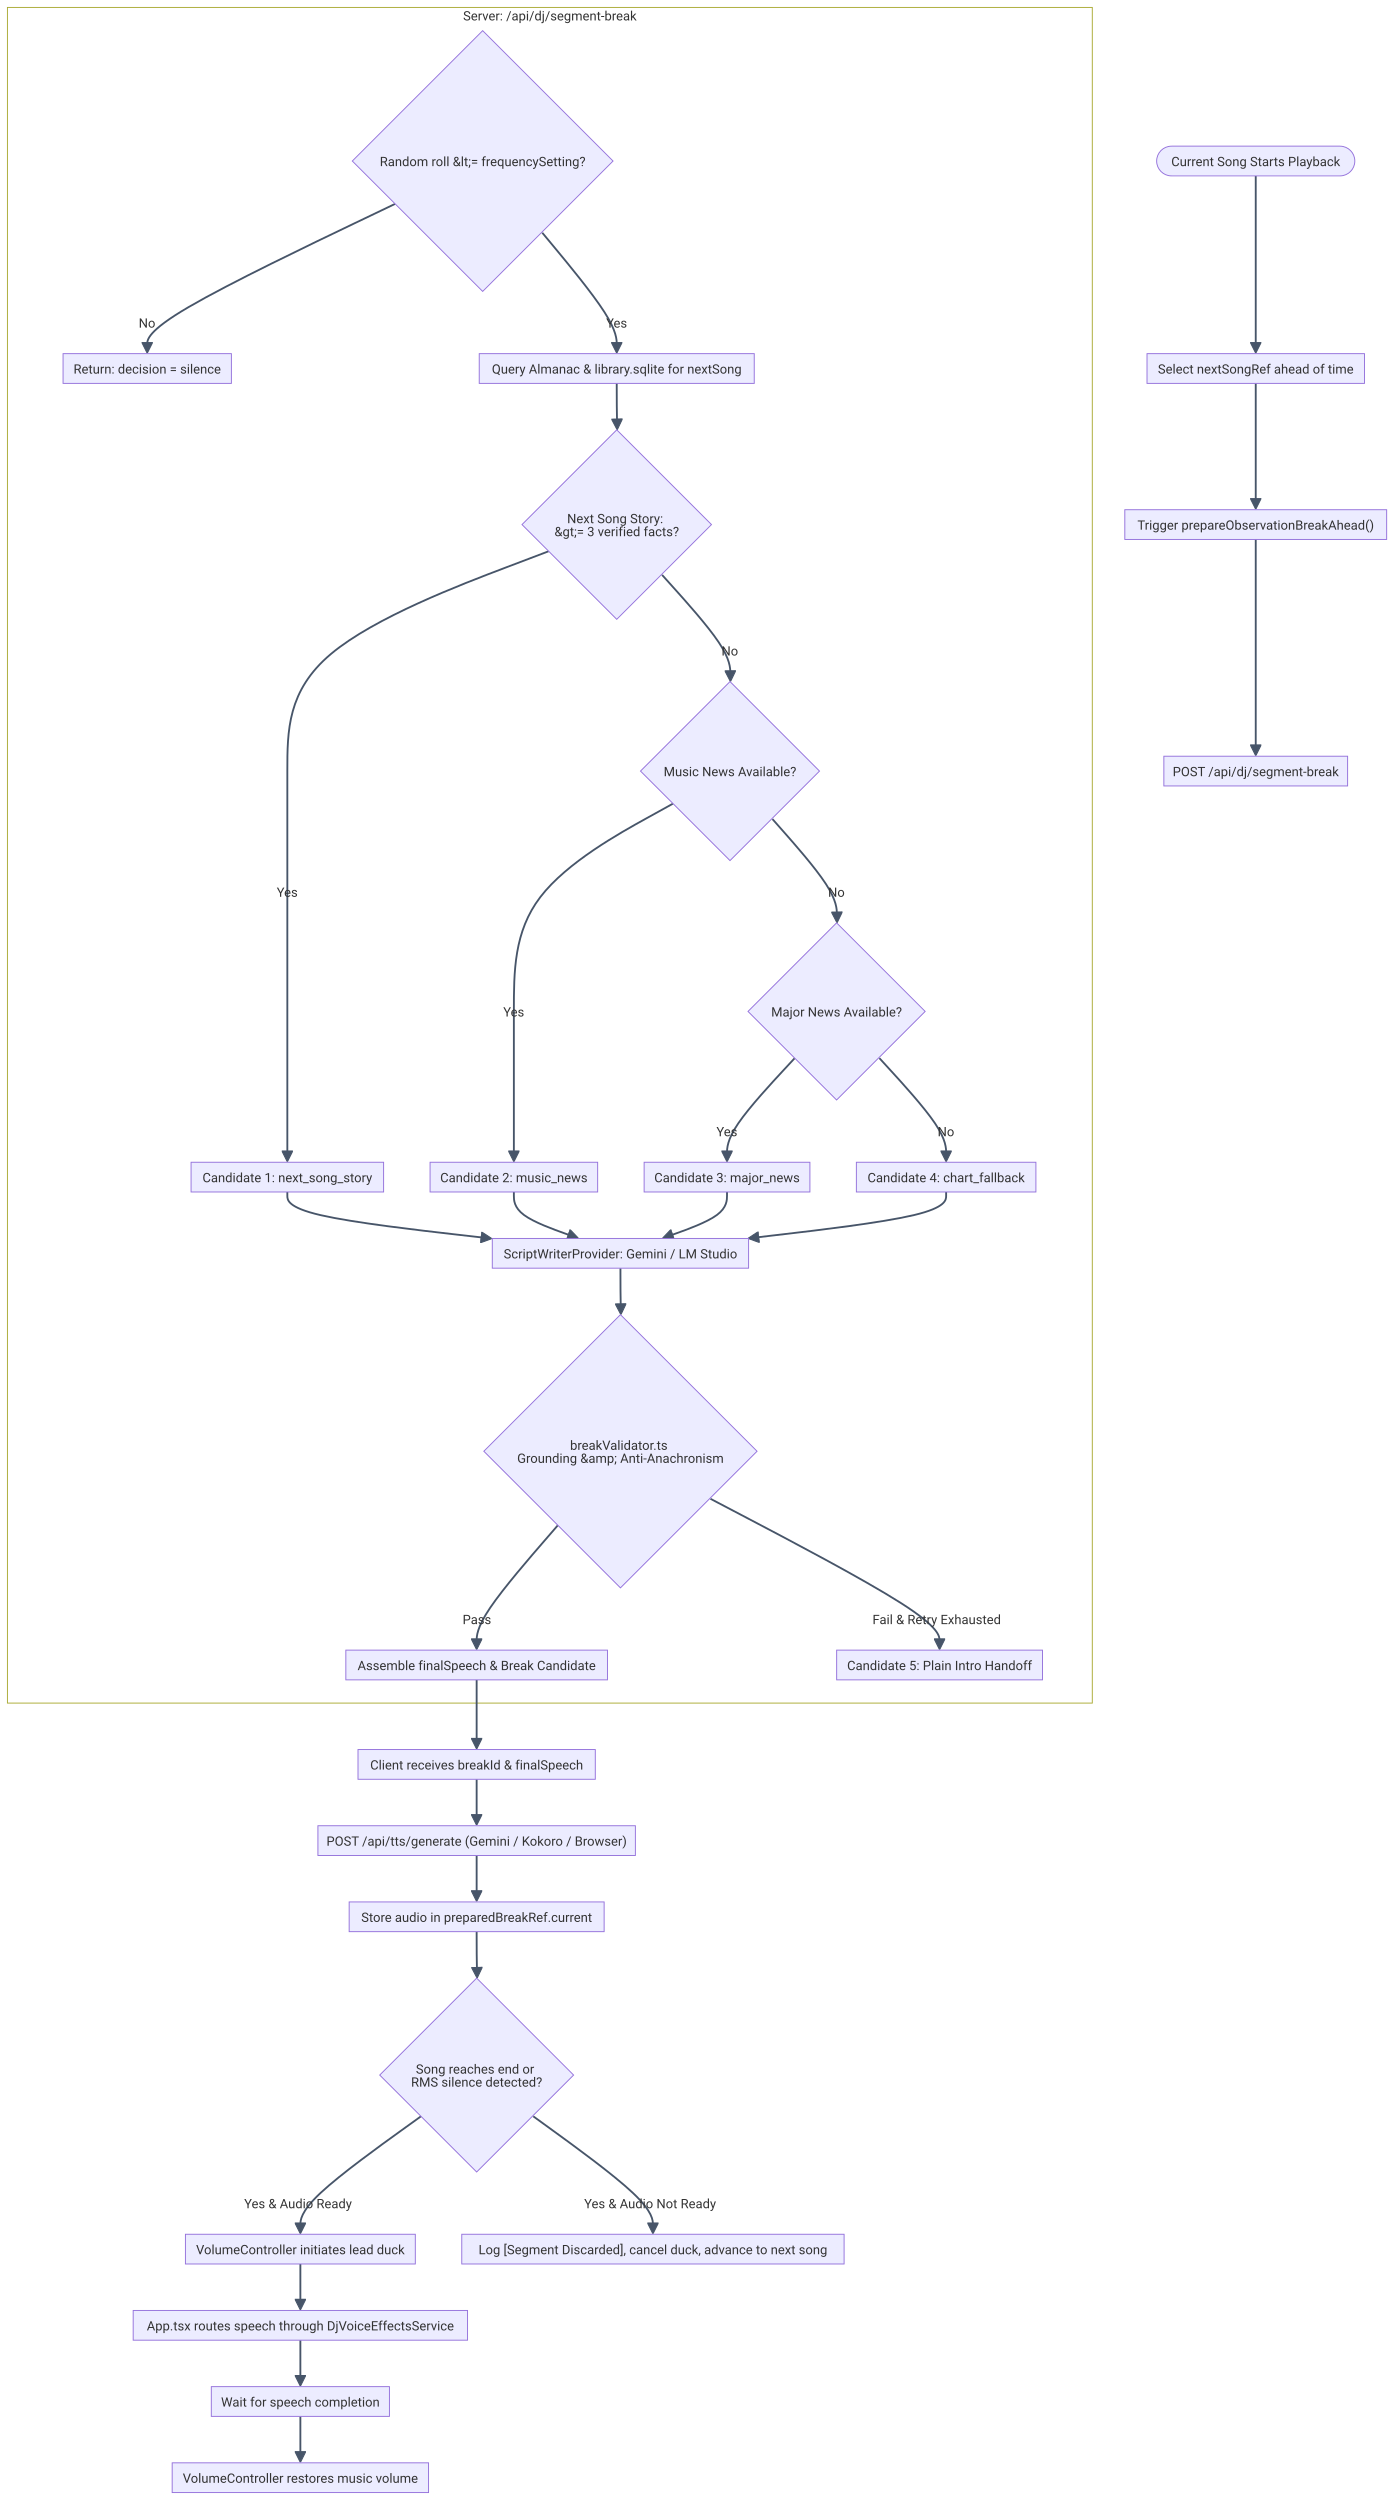
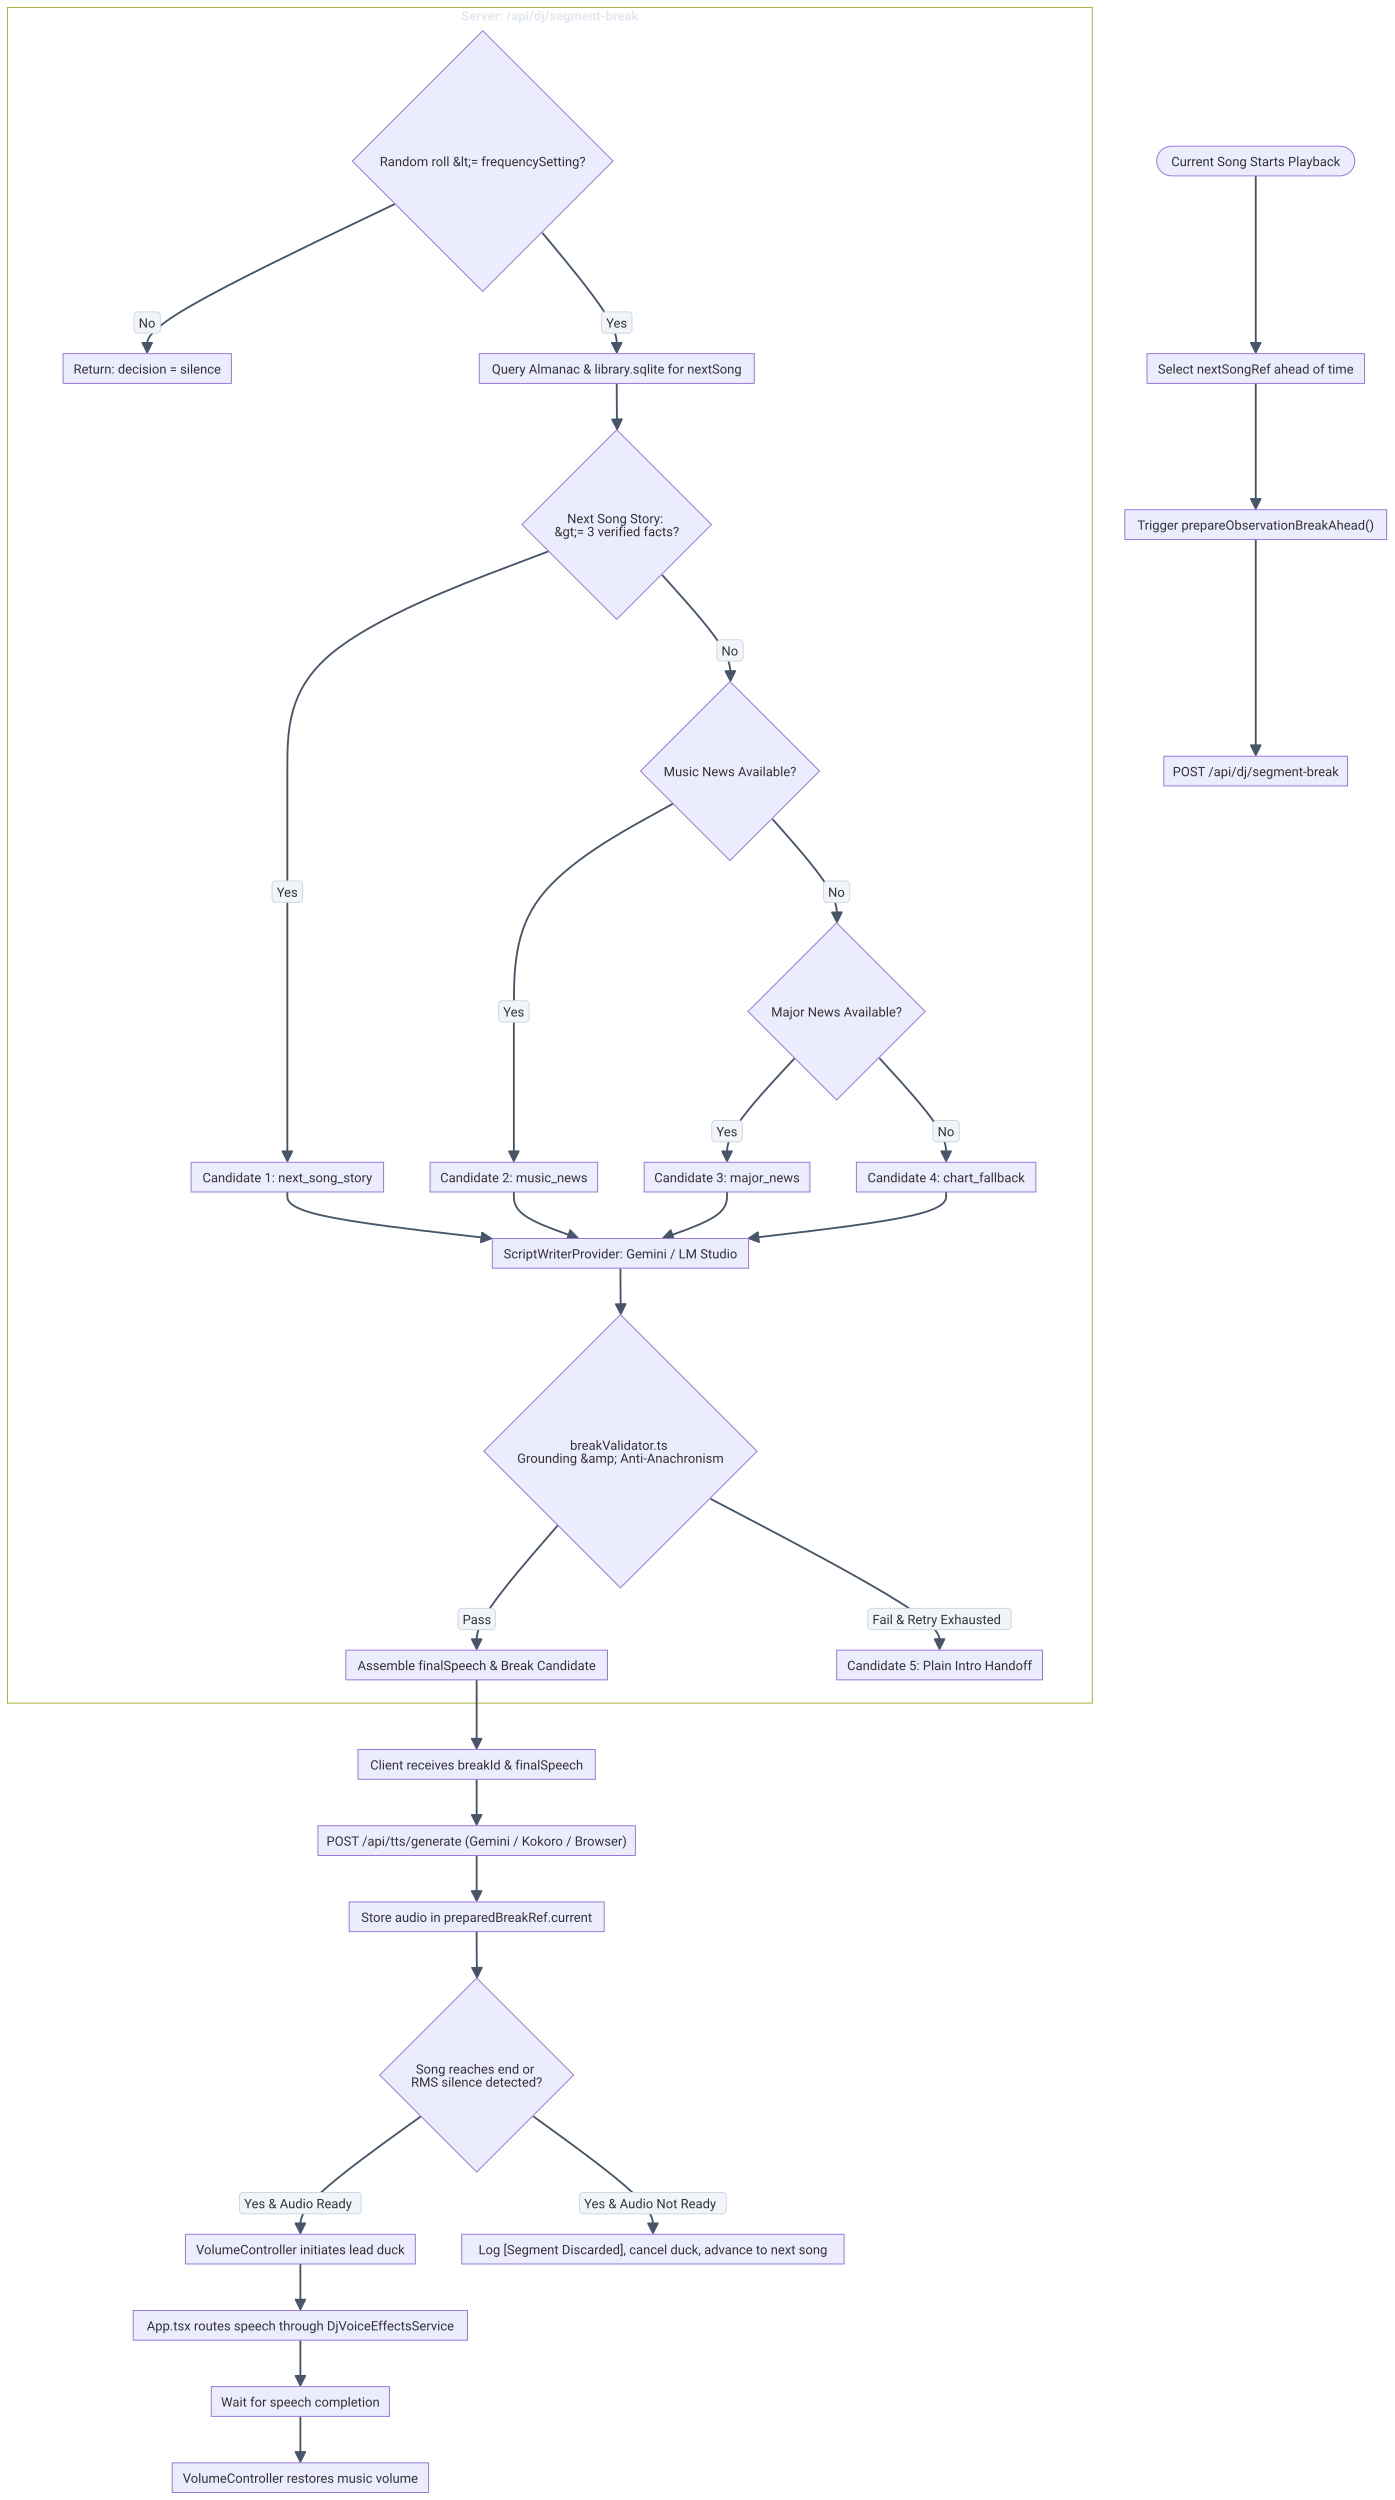
<svg xmlns="http://www.w3.org/2000/svg" aria-roledescription="flowchart-v2" role="graphics-document document" viewBox="-8 -8 1500.363 2690.562" height="2690.562" width="1500.363" id="diag_2" style="background: transparent;">
-   <style>#diag_2{font-family:-apple-system,BlinkMacSystemFont,"Segoe UI",Roboto,Helvetica,Arial,sans-serif;font-size:14px;fill:#333;}#diag_2 .error-icon{fill:#552222;}#diag_2 .error-text{fill:#552222;stroke:#552222;}#diag_2 .edge-thickness-normal{stroke-width:2px;}#diag_2 .edge-thickness-thick{stroke-width:3.5px;}#diag_2 .edge-pattern-solid{stroke-dasharray:0;}#diag_2 .edge-pattern-dashed{stroke-dasharray:3;}#diag_2 .edge-pattern-dotted{stroke-dasharray:2;}#diag_2 .marker{fill:#475569;stroke:#475569;}#diag_2 .marker.cross{stroke:#475569;}#diag_2 svg{font-family:-apple-system,BlinkMacSystemFont,"Segoe UI",Roboto,Helvetica,Arial,sans-serif;font-size:14px;}#diag_2 .label{font-family:-apple-system,BlinkMacSystemFont,"Segoe UI",Roboto,Helvetica,Arial,sans-serif;color:#333;}#diag_2 .cluster-label text{fill:#333;}#diag_2 .cluster-label span,#diag_2 p{color:#333;}#diag_2 .label text,#diag_2 span,#diag_2 p{fill:#333;color:#333;}#diag_2 .node rect,#diag_2 .node circle,#diag_2 .node ellipse,#diag_2 .node polygon,#diag_2 .node path{fill:#ECECFF;stroke:#9370DB;stroke-width:1px;}#diag_2 .flowchart-label text{text-anchor:middle;}#diag_2 .node .katex path{fill:#000;stroke:#000;stroke-width:1px;}#diag_2 .node .label{text-align:center;}#diag_2 .node.clickable{cursor:pointer;}#diag_2 .arrowheadPath{fill:#333333;}#diag_2 .edgePath .path{stroke:#475569;stroke-width:2.0px;}#diag_2 .flowchart-link{stroke:#475569;fill:none;}#diag_2 .edgeLabel{background-color:transparent;text-align:center;}#diag_2 .edgeLabel rect{opacity:0;fill:none;}#diag_2 .labelBkg{background-color:transparent;}#diag_2 .cluster rect{fill:none;stroke:#aaaa33;stroke-width:1px;}#diag_2 .cluster text{fill:#333;}#diag_2 .cluster span,#diag_2 p{color:#333;}#diag_2 div.mermaidTooltip{position:absolute;text-align:center;max-width:200px;padding:2px;font-family:-apple-system,BlinkMacSystemFont,"Segoe UI",Roboto,Helvetica,Arial,sans-serif;font-size:12px;background:#ffffff;border:1px solid #aaaa33;border-radius:2px;pointer-events:none;z-index:100;}#diag_2 .flowchartTitleText{text-anchor:middle;font-size:18px;fill:#333;}#diag_2 :root{--mermaid-font-family:-apple-system,BlinkMacSystemFont,"Segoe UI",Roboto,Helvetica,Arial,sans-serif;}</style>
+   <style>#diag_2{font-family:-apple-system,BlinkMacSystemFont,"Segoe UI",Roboto,Helvetica,Arial,sans-serif;font-size:14px;fill:#333;}#diag_2 .error-icon{fill:#552222;}#diag_2 .error-text{fill:#552222;stroke:#552222;}#diag_2 .edge-thickness-normal{stroke-width:2px;}#diag_2 .edge-thickness-thick{stroke-width:3.5px;}#diag_2 .edge-pattern-solid{stroke-dasharray:0;}#diag_2 .edge-pattern-dashed{stroke-dasharray:3;}#diag_2 .edge-pattern-dotted{stroke-dasharray:2;}#diag_2 .marker{fill:#475569;stroke:#475569;}#diag_2 .marker.cross{stroke:#475569;}#diag_2 svg{font-family:-apple-system,BlinkMacSystemFont,"Segoe UI",Roboto,Helvetica,Arial,sans-serif;font-size:14px;}#diag_2 .label{font-family:-apple-system,BlinkMacSystemFont,"Segoe UI",Roboto,Helvetica,Arial,sans-serif;color:#333;}#diag_2 .cluster-label text{fill:#e2e8f0;font-weight:600;}#diag_2 .cluster-label span,#diag_2 p{color:#333;}#diag_2 .label text,#diag_2 span,#diag_2 p{fill:#333;color:#333;}#diag_2 .node rect,#diag_2 .node circle,#diag_2 .node ellipse,#diag_2 .node polygon,#diag_2 .node path{fill:#ECECFF;stroke:#9370DB;stroke-width:1px;}#diag_2 .flowchart-label text{text-anchor:middle;}#diag_2 .node .katex path{fill:#000;stroke:#000;stroke-width:1px;}#diag_2 .node .label{text-align:center;}#diag_2 .node.clickable{cursor:pointer;}#diag_2 .arrowheadPath{fill:#333333;}#diag_2 .edgePath .path{stroke:#475569;stroke-width:2.0px;}#diag_2 .flowchart-link{stroke:#475569;fill:none;}#diag_2 .edgeLabel{text-align:center;}#diag_2 .edgeLabel rect{fill:#f1f5f9;stroke:#cbd5e1;stroke-width:1px;rx:4px;ry:4px;}#diag_2 .labelBkg{background-color:transparent;}#diag_2 .cluster rect{fill:none;stroke:#aaaa33;stroke-width:1px;}#diag_2 .cluster text{fill:#e2e8f0;font-weight:600;}#diag_2 .cluster span,#diag_2 p{color:#333;}#diag_2 div.mermaidTooltip{position:absolute;text-align:center;max-width:200px;padding:2px;font-family:-apple-system,BlinkMacSystemFont,"Segoe UI",Roboto,Helvetica,Arial,sans-serif;font-size:12px;background:#ffffff;border:1px solid #aaaa33;border-radius:2px;pointer-events:none;z-index:100;}#diag_2 .flowchartTitleText{text-anchor:middle;font-size:18px;fill:#333;}#diag_2 :root{--mermaid-font-family:-apple-system,BlinkMacSystemFont,"Segoe UI",Roboto,Helvetica,Arial,sans-serif;}</style>
  <g>
    <marker orient="auto" markerHeight="12" markerWidth="12" markerUnits="userSpaceOnUse" refY="5" refX="6" viewBox="0 0 10 10" class="marker flowchart" id="diag_2_flowchart-pointEnd">
      <path style="stroke-width: 1; stroke-dasharray: 1, 0;" class="arrowMarkerPath" d="M 0 0 L 10 5 L 0 10 z" />
    </marker>
    <marker orient="auto" markerHeight="12" markerWidth="12" markerUnits="userSpaceOnUse" refY="5" refX="4.5" viewBox="0 0 10 10" class="marker flowchart" id="diag_2_flowchart-pointStart">
      <path style="stroke-width: 1; stroke-dasharray: 1, 0;" class="arrowMarkerPath" d="M 0 5 L 10 10 L 10 0 z" />
    </marker>
    <marker orient="auto" markerHeight="11" markerWidth="11" markerUnits="userSpaceOnUse" refY="5" refX="11" viewBox="0 0 10 10" class="marker flowchart" id="diag_2_flowchart-circleEnd">
      <circle style="stroke-width: 1; stroke-dasharray: 1, 0;" class="arrowMarkerPath" r="5" cy="5" cx="5" />
    </marker>
    <marker orient="auto" markerHeight="11" markerWidth="11" markerUnits="userSpaceOnUse" refY="5" refX="-1" viewBox="0 0 10 10" class="marker flowchart" id="diag_2_flowchart-circleStart">
      <circle style="stroke-width: 1; stroke-dasharray: 1, 0;" class="arrowMarkerPath" r="5" cy="5" cx="5" />
    </marker>
    <marker orient="auto" markerHeight="11" markerWidth="11" markerUnits="userSpaceOnUse" refY="5.2" refX="12" viewBox="0 0 11 11" class="marker cross flowchart" id="diag_2_flowchart-crossEnd">
      <path style="stroke-width: 2; stroke-dasharray: 1, 0;" class="arrowMarkerPath" d="M 1,1 l 9,9 M 10,1 l -9,9" />
    </marker>
    <marker orient="auto" markerHeight="11" markerWidth="11" markerUnits="userSpaceOnUse" refY="5.2" refX="-1" viewBox="0 0 11 11" class="marker cross flowchart" id="diag_2_flowchart-crossStart">
      <path style="stroke-width: 2; stroke-dasharray: 1, 0;" class="arrowMarkerPath" d="M 1,1 l 9,9 M 10,1 l -9,9" />
    </marker>
    <g class="root">
      <g class="clusters">
        <g id="ServerSegmentEngine" class="cluster default flowchart-label">
          <rect height="1824.906" width="1167.551" y="0" x="0" ry="0" rx="0" style="" />
          <g transform="translate(583.7754, 0)" class="cluster-label">
            <text style="">
              <tspan class="row" x="0" dy="1em" xml:space="preserve">Server: /api/dj/segment-break</tspan>
            </text>
          </g>
        </g>
      </g>
      <g class="edgePaths">
        <path marker-end="url(#diag_2_flowchart-pointEnd)" style="fill:none;" class="edge-thickness-normal edge-pattern-solid flowchart-link LS-SongStart LE-SelectNext" id="L-SongStart-SelectNext-0" d="M1343.457,181.305L1343.457,207.605C1343.457,233.906,1343.457,286.508,1343.457,317.509C1343.457,348.509,1343.457,357.909,1343.457,362.609L1343.457,367.309" />
        <path marker-end="url(#diag_2_flowchart-pointEnd)" style="fill:none;" class="edge-thickness-normal edge-pattern-solid flowchart-link LS-SelectNext LE-StartPrep" id="L-SelectNext-StartPrep-0" d="M1343.457,404.609L1343.457,408.776C1343.457,412.943,1343.457,421.276,1343.457,443.053C1343.457,464.83,1343.457,500.05,1343.457,517.66L1343.457,535.27" />
        <path marker-end="url(#diag_2_flowchart-pointEnd)" style="fill:none;" class="edge-thickness-normal edge-pattern-solid flowchart-link LS-StartPrep LE-FetchSegment" id="L-StartPrep-FetchSegment-0" d="M1343.457,572.57L1343.457,592.48C1343.457,612.391,1343.457,652.211,1343.457,690.209C1343.457,728.207,1343.457,764.383,1343.457,782.471L1343.457,800.559" />
        <path marker-end="url(#diag_2_flowchart-pointEnd)" style="fill:none;" class="edge-thickness-normal edge-pattern-solid flowchart-link LS-RollFreq LE-ReturnSilence" id="L-RollFreq-ReturnSilence-0" d="M417.255,211.4L372.786,232.685C328.317,253.97,239.379,296.54,194.91,322.524C150.441,348.509,150.441,357.909,150.441,362.609L150.441,367.309" />
        <path marker-end="url(#diag_2_flowchart-pointEnd)" style="fill:none;" class="edge-thickness-normal edge-pattern-solid flowchart-link LS-RollFreq LE-QuerySources" id="L-RollFreq-QuerySources-0" d="M575.606,242.468L588.963,258.575C602.319,274.682,629.033,306.896,642.389,327.703C655.746,348.509,655.746,357.909,655.746,362.609L655.746,367.309" />
        <path marker-end="url(#diag_2_flowchart-pointEnd)" style="fill:none;" class="edge-thickness-normal edge-pattern-solid flowchart-link LS-QuerySources LE-EvalStory" id="L-QuerySources-EvalStory-0" d="M655.746,404.609L655.746,408.776C655.746,412.943,655.746,421.276,655.812,428.81C655.878,436.343,656.01,443.077,656.076,446.444L656.142,449.81" />
        <path marker-end="url(#diag_2_flowchart-pointEnd)" style="fill:none;" class="edge-thickness-normal edge-pattern-solid flowchart-link LS-EvalStory LE-CandStory" id="L-EvalStory-CandStory-0" d="M582.474,585.259L535.602,603.055C488.729,620.85,394.984,656.441,348.111,695.874C301.238,735.307,301.238,778.583,301.238,821.859C301.238,865.135,301.238,908.411,301.238,951.521C301.238,994.63,301.238,1037.573,301.238,1080.516C301.238,1123.458,301.238,1166.401,301.238,1192.572C301.238,1218.744,301.238,1228.144,301.238,1232.844L301.238,1237.544" />
        <path marker-end="url(#diag_2_flowchart-pointEnd)" style="fill:none;" class="edge-thickness-normal edge-pattern-solid flowchart-link LS-EvalStory LE-EvalMNews" id="L-EvalStory-EvalMNews-0" d="M704.54,610.737L716.724,624.286C728.908,637.835,753.276,664.933,765.531,683.266C777.785,701.598,777.926,711.165,777.996,715.948L778.067,720.732" />
        <path marker-end="url(#diag_2_flowchart-pointEnd)" style="fill:none;" class="edge-thickness-normal edge-pattern-solid flowchart-link LS-EvalMNews LE-CandMNews" id="L-EvalMNews-CandMNews-0" d="M716.322,856.865L687.774,872.669C659.226,888.472,602.131,920.08,573.583,957.355C545.035,994.63,545.035,1037.573,545.035,1080.516C545.035,1123.458,545.035,1166.401,545.035,1192.572C545.035,1218.744,545.035,1228.144,545.035,1232.844L545.035,1237.544" />
        <path marker-end="url(#diag_2_flowchart-pointEnd)" style="fill:none;" class="edge-thickness-normal edge-pattern-solid flowchart-link LS-EvalMNews LE-EvalNews" id="L-EvalMNews-EvalNews-0" d="M823.329,873.503L834.831,886.534C846.334,899.565,869.339,925.626,880.912,943.44C892.484,961.254,892.625,970.821,892.695,975.605L892.766,980.388" />
        <path marker-end="url(#diag_2_flowchart-pointEnd)" style="fill:none;" class="edge-thickness-normal edge-pattern-solid flowchart-link LS-EvalNews LE-CandNews" id="L-EvalNews-CandNews-0" d="M847.289,1130.789L835.146,1143.881C823.004,1156.974,798.719,1183.159,786.576,1200.951C774.434,1218.744,774.434,1228.144,774.434,1232.844L774.434,1237.544" />
        <path marker-end="url(#diag_2_flowchart-pointEnd)" style="fill:none;" class="edge-thickness-normal edge-pattern-solid flowchart-link LS-EvalNews LE-CandFallback" id="L-EvalNews-CandFallback-0" d="M938.399,1130.789L950.375,1143.881C962.35,1156.974,986.302,1183.159,998.278,1200.951C1010.254,1218.744,1010.254,1228.144,1010.254,1232.844L1010.254,1237.544" />
        <path marker-end="url(#diag_2_flowchart-pointEnd)" style="fill:none;" class="edge-thickness-normal edge-pattern-solid flowchart-link LS-CandStory LE-CallLLM" id="L-CandStory-CallLLM-0" d="M301.238,1274.844L301.238,1279.01C301.238,1283.177,301.238,1291.51,337.122,1299.781C373.005,1308.051,444.772,1316.259,480.656,1320.363L516.539,1324.467" />
        <path marker-end="url(#diag_2_flowchart-pointEnd)" style="fill:none;" class="edge-thickness-normal edge-pattern-solid flowchart-link LS-CandMNews LE-CallLLM" id="L-CandMNews-CallLLM-0" d="M545.035,1274.844L545.035,1279.01C545.035,1283.177,545.035,1291.51,555.86,1299.546C566.684,1307.582,588.334,1315.321,599.158,1319.19L609.983,1323.06" />
        <path marker-end="url(#diag_2_flowchart-pointEnd)" style="fill:none;" class="edge-thickness-normal edge-pattern-solid flowchart-link LS-CandNews LE-CallLLM" id="L-CandNews-CallLLM-0" d="M774.434,1274.844L774.434,1279.01C774.434,1283.177,774.434,1291.51,763.609,1299.546C752.784,1307.582,731.135,1315.321,720.31,1319.19L709.486,1323.06" />
        <path marker-end="url(#diag_2_flowchart-pointEnd)" style="fill:none;" class="edge-thickness-normal edge-pattern-solid flowchart-link LS-CandFallback LE-CallLLM" id="L-CandFallback-CallLLM-0" d="M1010.254,1274.844L1010.254,1279.01C1010.254,1283.177,1010.254,1291.51,975.509,1299.741C940.765,1307.972,871.276,1316.1,836.531,1320.164L801.787,1324.228" />
        <path marker-end="url(#diag_2_flowchart-pointEnd)" style="fill:none;" class="edge-thickness-normal edge-pattern-solid flowchart-link LS-CallLLM LE-ValidateScript" id="L-CallLLM-ValidateScript-0" d="M659.734,1356.844L659.734,1361.01C659.734,1365.177,659.734,1373.51,659.8,1381.044C659.866,1388.577,659.998,1395.311,660.064,1398.678L660.13,1402.045" />
        <path marker-end="url(#diag_2_flowchart-pointEnd)" style="fill:none;" class="edge-thickness-normal edge-pattern-solid flowchart-link LS-ValidateScript LE-FormatResult" id="L-ValidateScript-FormatResult-0" d="M592.371,1633.543L577.806,1650.353C563.241,1667.164,534.111,1700.785,519.546,1722.296C504.98,1743.806,504.98,1753.206,504.98,1757.906L504.98,1762.606" />
        <path marker-end="url(#diag_2_flowchart-pointEnd)" style="fill:none;" class="edge-thickness-normal edge-pattern-solid flowchart-link LS-ValidateScript LE-FallbackPlainIntro" id="L-ValidateScript-FallbackPlainIntro-0" d="M756.608,1605.033L797.704,1626.595C838.8,1648.157,920.992,1691.282,962.088,1717.544C1003.184,1743.806,1003.184,1753.206,1003.184,1757.906L1003.184,1762.606" />
        <path marker-end="url(#diag_2_flowchart-pointEnd)" style="fill:none;" class="edge-thickness-normal edge-pattern-solid flowchart-link LS-FormatResult LE-ClientReceive" id="L-FormatResult-ClientReceive-0" d="M504.98,1799.906L504.98,1804.073C504.98,1808.24,504.98,1816.573,504.98,1824.906C504.98,1833.24,504.98,1841.573,504.98,1849.023C504.98,1856.473,504.98,1863.04,504.98,1866.323L504.98,1869.606" />
        <path marker-end="url(#diag_2_flowchart-pointEnd)" style="fill:none;" class="edge-thickness-normal edge-pattern-solid flowchart-link LS-ClientReceive LE-SynthesizeTTS" id="L-ClientReceive-SynthesizeTTS-0" d="M504.98,1906.906L504.98,1911.073C504.98,1915.24,504.98,1923.573,504.98,1931.023C504.98,1938.473,504.98,1945.04,504.98,1948.323L504.98,1951.606" />
        <path marker-end="url(#diag_2_flowchart-pointEnd)" style="fill:none;" class="edge-thickness-normal edge-pattern-solid flowchart-link LS-SynthesizeTTS LE-AudioBufferHold" id="L-SynthesizeTTS-AudioBufferHold-0" d="M504.98,1988.906L504.98,1993.073C504.98,1997.24,504.98,2005.573,504.98,2013.023C504.98,2020.473,504.98,2027.04,504.98,2030.323L504.98,2033.606" />
        <path marker-end="url(#diag_2_flowchart-pointEnd)" style="fill:none;" class="edge-thickness-normal edge-pattern-solid flowchart-link LS-AudioBufferHold LE-WaitTrigger" id="L-AudioBufferHold-WaitTrigger-0" d="M504.98,2070.906L504.98,2075.073C504.98,2079.24,504.98,2087.573,505.046,2095.106C505.113,2102.64,505.245,2109.374,505.311,2112.74L505.377,2116.107" />
        <path marker-end="url(#diag_2_flowchart-pointEnd)" style="fill:none;" class="edge-thickness-normal edge-pattern-solid flowchart-link LS-WaitTrigger LE-LeadDuck" id="L-WaitTrigger-LeadDuck-0" d="M445.052,2269.635L423.421,2285.206C401.789,2300.777,358.525,2331.92,336.894,2352.191C315.262,2372.463,315.262,2381.862,315.262,2386.563L315.262,2391.263" />
        <path marker-end="url(#diag_2_flowchart-pointEnd)" style="fill:none;" class="edge-thickness-normal edge-pattern-solid flowchart-link LS-LeadDuck LE-PlayVoice" id="L-LeadDuck-PlayVoice-0" d="M315.262,2428.563L315.262,2432.729C315.262,2436.896,315.262,2445.229,315.262,2452.679C315.262,2460.129,315.262,2466.696,315.262,2469.979L315.262,2473.263" />
        <path marker-end="url(#diag_2_flowchart-pointEnd)" style="fill:none;" class="edge-thickness-normal edge-pattern-solid flowchart-link LS-PlayVoice LE-AwaitEnd" id="L-PlayVoice-AwaitEnd-0" d="M315.262,2510.563L315.262,2514.729C315.262,2518.896,315.262,2527.229,315.262,2534.679C315.262,2542.129,315.262,2548.696,315.262,2551.979L315.262,2555.263" />
        <path marker-end="url(#diag_2_flowchart-pointEnd)" style="fill:none;" class="edge-thickness-normal edge-pattern-solid flowchart-link LS-AwaitEnd LE-RestoreMusic" id="L-AwaitEnd-RestoreMusic-0" d="M315.262,2592.563L315.262,2596.729C315.262,2600.896,315.262,2609.229,315.262,2616.679C315.262,2624.129,315.262,2630.696,315.262,2633.979L315.262,2637.263" />
        <path marker-end="url(#diag_2_flowchart-pointEnd)" style="fill:none;" class="edge-thickness-normal edge-pattern-solid flowchart-link LS-WaitTrigger LE-DiscardBreak" id="L-WaitTrigger-DiscardBreak-0" d="M565.908,2269.635L587.374,2285.206C608.839,2300.777,651.769,2331.92,673.234,2352.191C694.699,2372.463,694.699,2381.862,694.699,2386.563L694.699,2391.263" />
      </g>
      <g class="edgeLabels">
        <g class="edgeLabel">
          <g transform="translate(0, 0)" class="label">
            <rect height="0" width="0" ry="0" rx="0" />
            <text style="">
              <tspan class="row" x="0" dy="1em" xml:space="preserve" />
            </text>
          </g>
        </g>
        <g class="edgeLabel">
          <g transform="translate(0, 0)" class="label">
            <rect height="0" width="0" ry="0" rx="0" />
            <text style="">
              <tspan class="row" x="0" dy="1em" xml:space="preserve" />
            </text>
          </g>
        </g>
        <g class="edgeLabel">
          <g transform="translate(0, 0)" class="label">
            <rect height="0" width="0" ry="0" rx="0" />
            <text style="">
              <tspan class="row" x="0" dy="1em" xml:space="preserve" />
            </text>
          </g>
        </g>
        <g transform="translate(150.4414, 339.1094)" class="edgeLabel">
          <g transform="translate(-9.1875, -8.5)" class="label">
-             <rect height="17" width="18.359" ry="0" rx="0" />
+             <rect height="23.00" width="28.36" x="-5" y="-3" rx="4" ry="4" fill="#f1f5f9" stroke="#cbd5e1" stroke-width="1" />
            <text style="">
              <tspan class="row" x="0" dy="1em" xml:space="preserve">No</tspan>
            </text>
          </g>
        </g>
        <g transform="translate(655.7461, 339.1094)" class="edgeLabel">
          <g transform="translate(-11.44531, -8.5)" class="label">
-             <rect height="17" width="22.875" ry="0" rx="0" />
+             <rect height="23.00" width="32.88" x="-5" y="-3" rx="4" ry="4" fill="#f1f5f9" stroke="#cbd5e1" stroke-width="1" />
            <text style="">
              <tspan class="row" x="0" dy="1em" xml:space="preserve">Yes</tspan>
            </text>
          </g>
        </g>
        <g class="edgeLabel">
          <g transform="translate(0, 0)" class="label">
            <rect height="0" width="0" ry="0" rx="0" />
            <text style="">
              <tspan class="row" x="0" dy="1em" xml:space="preserve" />
            </text>
          </g>
        </g>
        <g transform="translate(301.2383, 951.6875)" class="edgeLabel">
          <g transform="translate(-11.44531, -8.5)" class="label">
-             <rect height="17" width="22.875" ry="0" rx="0" />
+             <rect height="23.00" width="32.88" x="-5" y="-3" rx="4" ry="4" fill="#f1f5f9" stroke="#cbd5e1" stroke-width="1" />
            <text style="">
              <tspan class="row" x="0" dy="1em" xml:space="preserve">Yes</tspan>
            </text>
          </g>
        </g>
        <g transform="translate(777.6445, 692.0312)" class="edgeLabel">
          <g transform="translate(-9.1875, -8.5)" class="label">
-             <rect height="17" width="18.359" ry="0" rx="0" />
+             <rect height="23.00" width="28.36" x="-5" y="-3" rx="4" ry="4" fill="#f1f5f9" stroke="#cbd5e1" stroke-width="1" />
            <text style="">
              <tspan class="row" x="0" dy="1em" xml:space="preserve">No</tspan>
            </text>
          </g>
        </g>
        <g transform="translate(545.0352, 1080.516)" class="edgeLabel">
          <g transform="translate(-11.44531, -8.5)" class="label">
-             <rect height="17" width="22.875" ry="0" rx="0" />
+             <rect height="23.00" width="32.88" x="-5" y="-3" rx="4" ry="4" fill="#f1f5f9" stroke="#cbd5e1" stroke-width="1" />
            <text style="">
              <tspan class="row" x="0" dy="1em" xml:space="preserve">Yes</tspan>
            </text>
          </g>
        </g>
        <g transform="translate(892.3438, 951.6875)" class="edgeLabel">
          <g transform="translate(-9.1875, -8.5)" class="label">
-             <rect height="17" width="18.359" ry="0" rx="0" />
+             <rect height="23.00" width="28.36" x="-5" y="-3" rx="4" ry="4" fill="#f1f5f9" stroke="#cbd5e1" stroke-width="1" />
            <text style="">
              <tspan class="row" x="0" dy="1em" xml:space="preserve">No</tspan>
            </text>
          </g>
        </g>
        <g transform="translate(774.4336, 1209.344)" class="edgeLabel">
          <g transform="translate(-11.44531, -8.5)" class="label">
-             <rect height="17" width="22.875" ry="0" rx="0" />
+             <rect height="23.00" width="32.88" x="-5" y="-3" rx="4" ry="4" fill="#f1f5f9" stroke="#cbd5e1" stroke-width="1" />
            <text style="">
              <tspan class="row" x="0" dy="1em" xml:space="preserve">Yes</tspan>
            </text>
          </g>
        </g>
        <g transform="translate(1010.254, 1209.344)" class="edgeLabel">
          <g transform="translate(-9.1875, -8.5)" class="label">
-             <rect height="17" width="18.359" ry="0" rx="0" />
+             <rect height="23.00" width="28.36" x="-5" y="-3" rx="4" ry="4" fill="#f1f5f9" stroke="#cbd5e1" stroke-width="1" />
            <text style="">
              <tspan class="row" x="0" dy="1em" xml:space="preserve">No</tspan>
            </text>
          </g>
        </g>
        <g class="edgeLabel">
          <g transform="translate(0, 0)" class="label">
            <rect height="0" width="0" ry="0" rx="0" />
            <text style="">
              <tspan class="row" x="0" dy="1em" xml:space="preserve" />
            </text>
          </g>
        </g>
        <g class="edgeLabel">
          <g transform="translate(0, 0)" class="label">
            <rect height="0" width="0" ry="0" rx="0" />
            <text style="">
              <tspan class="row" x="0" dy="1em" xml:space="preserve" />
            </text>
          </g>
        </g>
        <g class="edgeLabel">
          <g transform="translate(0, 0)" class="label">
            <rect height="0" width="0" ry="0" rx="0" />
            <text style="">
              <tspan class="row" x="0" dy="1em" xml:space="preserve" />
            </text>
          </g>
        </g>
        <g class="edgeLabel">
          <g transform="translate(0, 0)" class="label">
            <rect height="0" width="0" ry="0" rx="0" />
            <text style="">
              <tspan class="row" x="0" dy="1em" xml:space="preserve" />
            </text>
          </g>
        </g>
        <g class="edgeLabel">
          <g transform="translate(0, 0)" class="label">
            <rect height="0" width="0" ry="0" rx="0" />
            <text style="">
              <tspan class="row" x="0" dy="1em" xml:space="preserve" />
            </text>
          </g>
        </g>
        <g transform="translate(504.9805, 1734.406)" class="edgeLabel">
          <g transform="translate(-15.13281, -8.5)" class="label">
-             <rect height="17" width="30.25" ry="0" rx="0" />
+             <rect height="23.00" width="40.25" x="-5" y="-3" rx="4" ry="4" fill="#f1f5f9" stroke="#cbd5e1" stroke-width="1" />
            <text style="">
              <tspan class="row" x="0" dy="1em" xml:space="preserve">Pass</tspan>
            </text>
          </g>
        </g>
        <g transform="translate(1003.184, 1734.406)" class="edgeLabel">
          <g transform="translate(-72.20312, -8.5)" class="label">
-             <rect height="17" width="144.313" ry="0" rx="0" />
+             <rect height="23.00" width="154.31" x="-5" y="-3" rx="4" ry="4" fill="#f1f5f9" stroke="#cbd5e1" stroke-width="1" />
            <text style="">
              <tspan class="row" x="0" dy="1em" xml:space="preserve">Fail &amp; Retry Exhausted</tspan>
            </text>
          </g>
        </g>
        <g class="edgeLabel">
          <g transform="translate(0, 0)" class="label">
            <rect height="0" width="0" ry="0" rx="0" />
            <text style="">
              <tspan class="row" x="0" dy="1em" xml:space="preserve" />
            </text>
          </g>
        </g>
        <g class="edgeLabel">
          <g transform="translate(0, 0)" class="label">
            <rect height="0" width="0" ry="0" rx="0" />
            <text style="">
              <tspan class="row" x="0" dy="1em" xml:space="preserve" />
            </text>
          </g>
        </g>
        <g class="edgeLabel">
          <g transform="translate(0, 0)" class="label">
            <rect height="0" width="0" ry="0" rx="0" />
            <text style="">
              <tspan class="row" x="0" dy="1em" xml:space="preserve" />
            </text>
          </g>
        </g>
        <g class="edgeLabel">
          <g transform="translate(0, 0)" class="label">
            <rect height="0" width="0" ry="0" rx="0" />
            <text style="">
              <tspan class="row" x="0" dy="1em" xml:space="preserve" />
            </text>
          </g>
        </g>
        <g transform="translate(315.2617, 2363.062)" class="edgeLabel">
          <g transform="translate(-60.50781, -8.5)" class="label">
-             <rect height="17" width="120.938" ry="0" rx="0" />
+             <rect height="23.00" width="130.94" x="-5" y="-3" rx="4" ry="4" fill="#f1f5f9" stroke="#cbd5e1" stroke-width="1" />
            <text style="">
              <tspan class="row" x="0" dy="1em" xml:space="preserve">Yes &amp; Audio Ready</tspan>
            </text>
          </g>
        </g>
        <g class="edgeLabel">
          <g transform="translate(0, 0)" class="label">
            <rect height="0" width="0" ry="0" rx="0" />
            <text style="">
              <tspan class="row" x="0" dy="1em" xml:space="preserve" />
            </text>
          </g>
        </g>
        <g class="edgeLabel">
          <g transform="translate(0, 0)" class="label">
            <rect height="0" width="0" ry="0" rx="0" />
            <text style="">
              <tspan class="row" x="0" dy="1em" xml:space="preserve" />
            </text>
          </g>
        </g>
        <g class="edgeLabel">
          <g transform="translate(0, 0)" class="label">
            <rect height="0" width="0" ry="0" rx="0" />
            <text style="">
              <tspan class="row" x="0" dy="1em" xml:space="preserve" />
            </text>
          </g>
        </g>
        <g transform="translate(694.6992, 2363.062)" class="edgeLabel">
          <g transform="translate(-74.04688, -8.5)" class="label">
-             <rect height="17" width="148" ry="0" rx="0" />
+             <rect height="23.00" width="158.00" x="-5" y="-3" rx="4" ry="4" fill="#f1f5f9" stroke="#cbd5e1" stroke-width="1" />
            <text style="">
              <tspan class="row" x="0" dy="1em" xml:space="preserve">Yes &amp; Audio Not Ready</tspan>
            </text>
          </g>
        </g>
      </g>
      <g class="nodes">
        <g transform="translate(511.4648, 165.3047)" data-id="RollFreq" data-node="true" id="flowchart-RollFreq-133" class="node default default flowchart-label">
          <polygon style="" transform="translate(-140.3047,140.3047)" class="label-container" points="140.305,0 280.609,-140.305 140.305,-280.609 0,-140.305" />
          <g transform="translate(0, -8.5)" style="" class="label">
            <rect />
            <text style="">
              <tspan class="row" x="0" dy="1em" xml:space="preserve">Random roll &amp;lt;= frequencySetting?</tspan>
            </text>
          </g>
        </g>
        <g transform="translate(150.4414, 388.6094)" data-id="ReturnSilence" data-node="true" id="flowchart-ReturnSilence-135" class="node default default flowchart-label">
          <rect height="32" width="181.156" y="-16" x="-90.578" ry="0" rx="0" style="" class="basic label-container" />
          <g transform="translate(0, -8.5)" style="" class="label">
            <rect />
            <text style="">
              <tspan class="row" x="0" dy="1em" xml:space="preserve">Return: decision = silence</tspan>
            </text>
          </g>
        </g>
        <g transform="translate(655.7461, 388.6094)" data-id="QuerySources" data-node="true" id="flowchart-QuerySources-137" class="node default default flowchart-label">
          <rect height="32" width="295.969" y="-16" x="-147.984" ry="0" rx="0" style="" class="basic label-container" />
          <g transform="translate(0, -8.5)" style="" class="label">
            <rect />
            <text style="">
              <tspan class="row" x="0" dy="1em" xml:space="preserve">Query Almanac &amp; library.sqlite for nextSong</tspan>
            </text>
          </g>
        </g>
        <g transform="translate(655.7461, 556.5703)" data-id="EvalStory" data-node="true" id="flowchart-EvalStory-139" class="node default default flowchart-label">
          <polygon style="" transform="translate(-101.9609,101.9609)" class="label-container" points="101.961,0 203.922,-101.961 101.961,-203.922 0,-101.961" />
          <g transform="translate(0, -15.5)" style="" class="label">
            <rect />
            <text style="">
              <tspan class="row" x="0" dy="1em" xml:space="preserve">Next Song Story:</tspan>
              <tspan class="row" x="0" dy="1em" xml:space="preserve">&amp;gt;= 3 verified facts?</tspan>
            </text>
          </g>
        </g>
        <g transform="translate(301.2383, 1258.844)" data-id="CandStory" data-node="true" id="flowchart-CandStory-141" class="node default default flowchart-label">
          <rect height="32" width="207.219" y="-16" x="-103.609" ry="0" rx="0" style="" class="basic label-container" />
          <g transform="translate(0, -8.5)" style="" class="label">
            <rect />
            <text style="">
              <tspan class="row" x="0" dy="1em" xml:space="preserve">Candidate 1: next_song_story</tspan>
            </text>
          </g>
        </g>
        <g transform="translate(777.6445, 821.8594)" data-id="EvalMNews" data-node="true" id="flowchart-EvalMNews-143" class="node default default flowchart-label">
          <polygon style="" transform="translate(-96.32812,96.32812)" class="label-container" points="96.328,0 192.656,-96.328 96.328,-192.656 0,-96.328" />
          <g transform="translate(0, -8.5)" style="" class="label">
            <rect />
            <text style="">
              <tspan class="row" x="0" dy="1em" xml:space="preserve">Music News Available?</tspan>
            </text>
          </g>
        </g>
        <g transform="translate(545.0352, 1258.844)" data-id="CandMNews" data-node="true" id="flowchart-CandMNews-145" class="node default default flowchart-label">
          <rect height="32" width="180.375" y="-16" x="-90.188" ry="0" rx="0" style="" class="basic label-container" />
          <g transform="translate(0, -8.5)" style="" class="label">
            <rect />
            <text style="">
              <tspan class="row" x="0" dy="1em" xml:space="preserve">Candidate 2: music_news</tspan>
            </text>
          </g>
        </g>
        <g transform="translate(892.3438, 1080.516)" data-id="EvalNews" data-node="true" id="flowchart-EvalNews-147" class="node default default flowchart-label">
          <polygon style="" transform="translate(-95.32812,95.32812)" class="label-container" points="95.328,0 190.656,-95.328 95.328,-190.656 0,-95.328" />
          <g transform="translate(0, -8.5)" style="" class="label">
            <rect />
            <text style="">
              <tspan class="row" x="0" dy="1em" xml:space="preserve">Major News Available?</tspan>
            </text>
          </g>
        </g>
        <g transform="translate(774.4336, 1258.844)" data-id="CandNews" data-node="true" id="flowchart-CandNews-149" class="node default default flowchart-label">
          <rect height="32" width="178.422" y="-16" x="-89.211" ry="0" rx="0" style="" class="basic label-container" />
          <g transform="translate(0, -8.5)" style="" class="label">
            <rect />
            <text style="">
              <tspan class="row" x="0" dy="1em" xml:space="preserve">Candidate 3: major_news</tspan>
            </text>
          </g>
        </g>
        <g transform="translate(1010.254, 1258.844)" data-id="CandFallback" data-node="true" id="flowchart-CandFallback-151" class="node default default flowchart-label">
          <rect height="32" width="193.219" y="-16" x="-96.609" ry="0" rx="0" style="" class="basic label-container" />
          <g transform="translate(0, -8.5)" style="" class="label">
            <rect />
            <text style="">
              <tspan class="row" x="0" dy="1em" xml:space="preserve">Candidate 4: chart_fallback</tspan>
            </text>
          </g>
        </g>
        <g transform="translate(659.7344, 1340.844)" data-id="CallLLM" data-node="true" id="flowchart-CallLLM-153" class="node default default flowchart-label">
          <rect height="32" width="275.859" y="-16" x="-137.93" ry="0" rx="0" style="" class="basic label-container" />
          <g transform="translate(0, -8.5)" style="" class="label">
            <rect />
            <text style="">
              <tspan class="row" x="0" dy="1em" xml:space="preserve">ScriptWriterProvider: Gemini / LM Studio</tspan>
            </text>
          </g>
        </g>
        <g transform="translate(659.7344, 1553.875)" data-id="ValidateScript" data-node="true" id="flowchart-ValidateScript-161" class="node default default flowchart-label">
          <polygon style="" transform="translate(-147.0312,147.0312)" class="label-container" points="147.031,0 294.062,-147.031 147.031,-294.062 0,-147.031" />
          <g transform="translate(0, -15.5)" style="" class="label">
            <rect />
            <text style="">
              <tspan class="row" x="0" dy="1em" xml:space="preserve">breakValidator.ts</tspan>
              <tspan class="row" x="0" dy="1em" xml:space="preserve">Grounding &amp;amp; Anti-Anachronism</tspan>
            </text>
          </g>
        </g>
        <g transform="translate(504.9805, 1783.906)" data-id="FormatResult" data-node="true" id="flowchart-FormatResult-163" class="node default default flowchart-label">
          <rect height="32" width="281.562" y="-16" x="-140.781" ry="0" rx="0" style="" class="basic label-container" />
          <g transform="translate(0, -8.5)" style="" class="label">
            <rect />
            <text style="">
              <tspan class="row" x="0" dy="1em" xml:space="preserve">Assemble finalSpeech &amp; Break Candidate</tspan>
            </text>
          </g>
        </g>
        <g transform="translate(1003.184, 1783.906)" data-id="FallbackPlainIntro" data-node="true" id="flowchart-FallbackPlainIntro-165" class="node default default flowchart-label">
          <rect height="32" width="221.5" y="-16" x="-110.75" ry="0" rx="0" style="" class="basic label-container" />
          <g transform="translate(0, -8.5)" style="" class="label">
            <rect />
            <text style="">
              <tspan class="row" x="0" dy="1em" xml:space="preserve">Candidate 5: Plain Intro Handoff</tspan>
            </text>
          </g>
        </g>
        <g transform="translate(1343.457, 165.3047)" data-id="SongStart" data-node="true" id="flowchart-SongStart-127" class="node default default flowchart-label">
          <rect height="32" width="213.266" y="-16" x="-106.633" ry="16" rx="16" style="" />
          <g transform="translate(0, -8.5)" style="" class="label">
            <rect />
            <text style="">
              <tspan class="row" x="0" dy="1em" xml:space="preserve">Current Song Starts Playback</tspan>
            </text>
          </g>
        </g>
        <g transform="translate(1343.457, 388.6094)" data-id="SelectNext" data-node="true" id="flowchart-SelectNext-128" class="node default default flowchart-label">
          <rect height="32" width="234.031" y="-16" x="-117.016" ry="0" rx="0" style="" class="basic label-container" />
          <g transform="translate(0, -8.5)" style="" class="label">
            <rect />
            <text style="">
              <tspan class="row" x="0" dy="1em" xml:space="preserve">Select nextSongRef ahead of time</tspan>
            </text>
          </g>
        </g>
        <g transform="translate(1343.457, 556.5703)" data-id="StartPrep" data-node="true" id="flowchart-StartPrep-130" class="node default default flowchart-label">
          <rect height="32" width="281.812" y="-16" x="-140.906" ry="0" rx="0" style="" class="basic label-container" />
          <g transform="translate(0, -8.5)" style="" class="label">
            <rect />
            <text style="">
              <tspan class="row" x="0" dy="1em" xml:space="preserve">Trigger prepareObservationBreakAhead()</tspan>
            </text>
          </g>
        </g>
        <g transform="translate(1343.457, 821.8594)" data-id="FetchSegment" data-node="true" id="flowchart-FetchSegment-132" class="node default default flowchart-label">
          <rect height="32" width="197.766" y="-16" x="-98.883" ry="0" rx="0" style="" class="basic label-container" />
          <g transform="translate(0, -8.5)" style="" class="label">
            <rect />
            <text style="">
              <tspan class="row" x="0" dy="1em" xml:space="preserve">POST /api/dj/segment-break</tspan>
            </text>
          </g>
        </g>
        <g transform="translate(504.9805, 1890.906)" data-id="ClientReceive" data-node="true" id="flowchart-ClientReceive-167" class="node default default flowchart-label">
          <rect height="32" width="255.375" y="-16" x="-127.688" ry="0" rx="0" style="" class="basic label-container" />
          <g transform="translate(0, -8.5)" style="" class="label">
            <rect />
            <text style="">
              <tspan class="row" x="0" dy="1em" xml:space="preserve">Client receives breakId &amp; finalSpeech</tspan>
            </text>
          </g>
        </g>
        <g transform="translate(504.9805, 1972.906)" data-id="SynthesizeTTS" data-node="true" id="flowchart-SynthesizeTTS-169" class="node default default flowchart-label">
          <rect height="32" width="341.656" y="-16" x="-170.828" ry="0" rx="0" style="" class="basic label-container" />
          <g transform="translate(0, -8.5)" style="" class="label">
            <rect />
            <text style="">
              <tspan class="row" x="0" dy="1em" xml:space="preserve">POST /api/tts/generate (Gemini / Kokoro / Browser)</tspan>
            </text>
          </g>
        </g>
        <g transform="translate(504.9805, 2054.906)" data-id="AudioBufferHold" data-node="true" id="flowchart-AudioBufferHold-171" class="node default default flowchart-label">
          <rect height="32" width="274.406" y="-16" x="-137.203" ry="0" rx="0" style="" class="basic label-container" />
          <g transform="translate(0, -8.5)" style="" class="label">
            <rect />
            <text style="">
              <tspan class="row" x="0" dy="1em" xml:space="preserve">Store audio in preparedBreakRef.current</tspan>
            </text>
          </g>
        </g>
        <g transform="translate(504.9805, 2225.234)" data-id="WaitTrigger" data-node="true" id="flowchart-WaitTrigger-173" class="node default default flowchart-label">
          <polygon style="" transform="translate(-104.3281,104.3281)" class="label-container" points="104.328,0 208.656,-104.328 104.328,-208.656 0,-104.328" />
          <g transform="translate(0, -15.5)" style="" class="label">
            <rect />
            <text style="">
              <tspan class="row" x="0" dy="1em" xml:space="preserve">Song reaches end or</tspan>
              <tspan class="row" x="0" dy="1em" xml:space="preserve">RMS silence detected?</tspan>
            </text>
          </g>
        </g>
        <g transform="translate(315.2617, 2412.562)" data-id="LeadDuck" data-node="true" id="flowchart-LeadDuck-175" class="node default default flowchart-label">
          <rect height="32" width="247.406" y="-16" x="-123.703" ry="0" rx="0" style="" class="basic label-container" />
          <g transform="translate(0, -8.5)" style="" class="label">
            <rect />
            <text style="">
              <tspan class="row" x="0" dy="1em" xml:space="preserve">VolumeController initiates lead duck</tspan>
            </text>
          </g>
        </g>
        <g transform="translate(315.2617, 2494.562)" data-id="PlayVoice" data-node="true" id="flowchart-PlayVoice-177" class="node default default flowchart-label">
          <rect height="32" width="359.859" y="-16" x="-179.93" ry="0" rx="0" style="" class="basic label-container" />
          <g transform="translate(0, -8.5)" style="" class="label">
            <rect />
            <text style="">
              <tspan class="row" x="0" dy="1em" xml:space="preserve">App.tsx routes speech through DjVoiceEffectsService</tspan>
            </text>
          </g>
        </g>
        <g transform="translate(315.2617, 2576.562)" data-id="AwaitEnd" data-node="true" id="flowchart-AwaitEnd-179" class="node default default flowchart-label">
          <rect height="32" width="191.703" y="-16" x="-95.852" ry="0" rx="0" style="" class="basic label-container" />
          <g transform="translate(0, -8.5)" style="" class="label">
            <rect />
            <text style="">
              <tspan class="row" x="0" dy="1em" xml:space="preserve">Wait for speech completion</tspan>
            </text>
          </g>
        </g>
        <g transform="translate(315.2617, 2658.562)" data-id="RestoreMusic" data-node="true" id="flowchart-RestoreMusic-181" class="node default default flowchart-label">
          <rect height="32" width="275.922" y="-16" x="-137.961" ry="0" rx="0" style="" class="basic label-container" />
          <g transform="translate(0, -8.5)" style="" class="label">
            <rect />
            <text style="">
              <tspan class="row" x="0" dy="1em" xml:space="preserve">VolumeController restores music volume</tspan>
            </text>
          </g>
        </g>
        <g transform="translate(694.6992, 2412.562)" data-id="DiscardBreak" data-node="true" id="flowchart-DiscardBreak-183" class="node default default flowchart-label">
          <rect height="32" width="411.469" y="-16" x="-205.734" ry="0" rx="0" style="" class="basic label-container" />
          <g transform="translate(0, -8.5)" style="" class="label">
            <rect />
            <text style="">
              <tspan class="row" x="0" dy="1em" xml:space="preserve">Log [Segment Discarded], cancel duck, advance to next song</tspan>
            </text>
          </g>
        </g>
      </g>
    </g>
  </g>
</svg>
